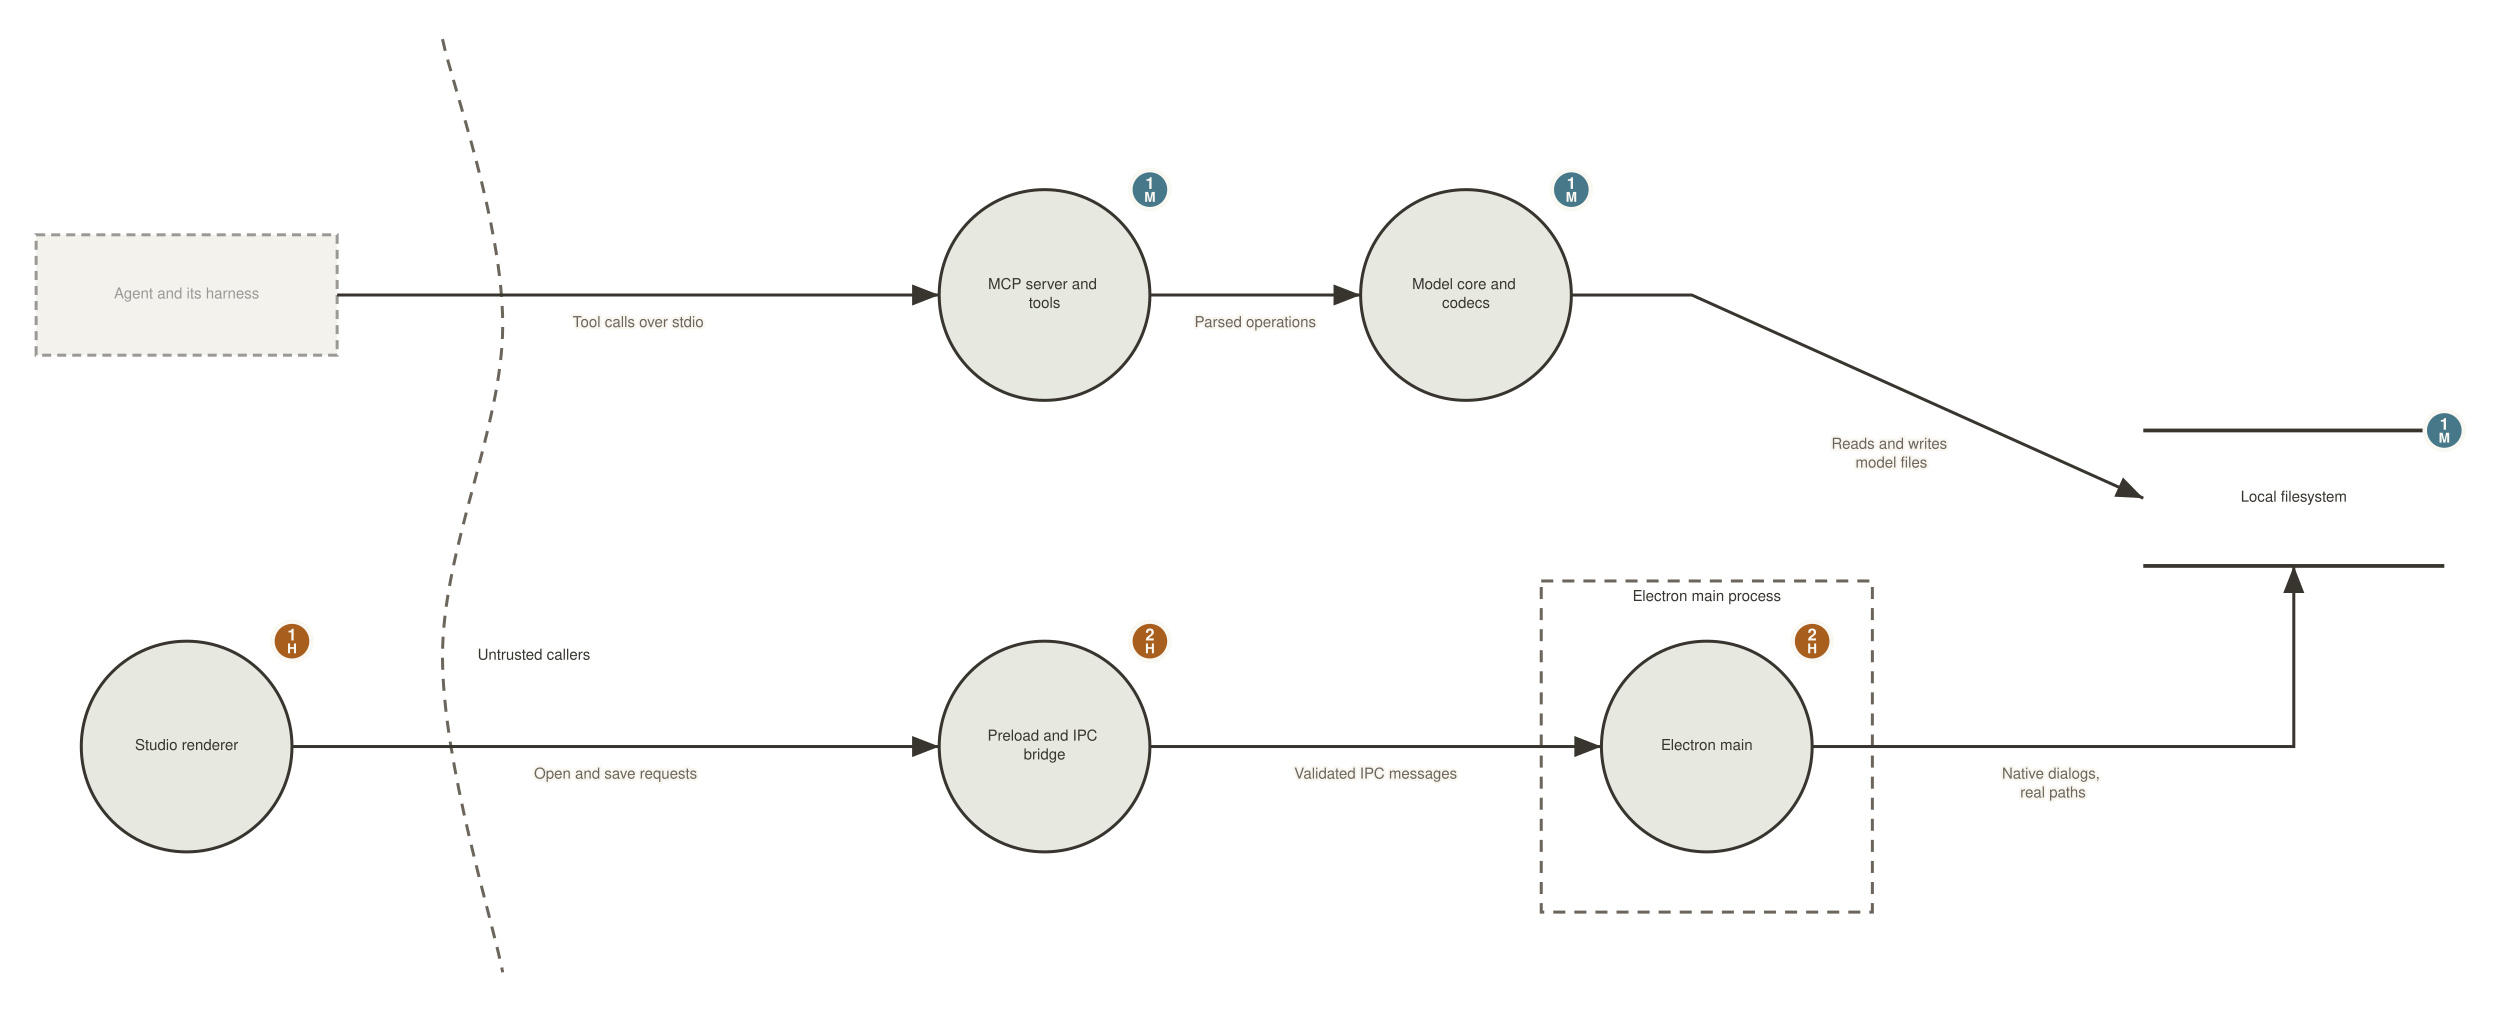
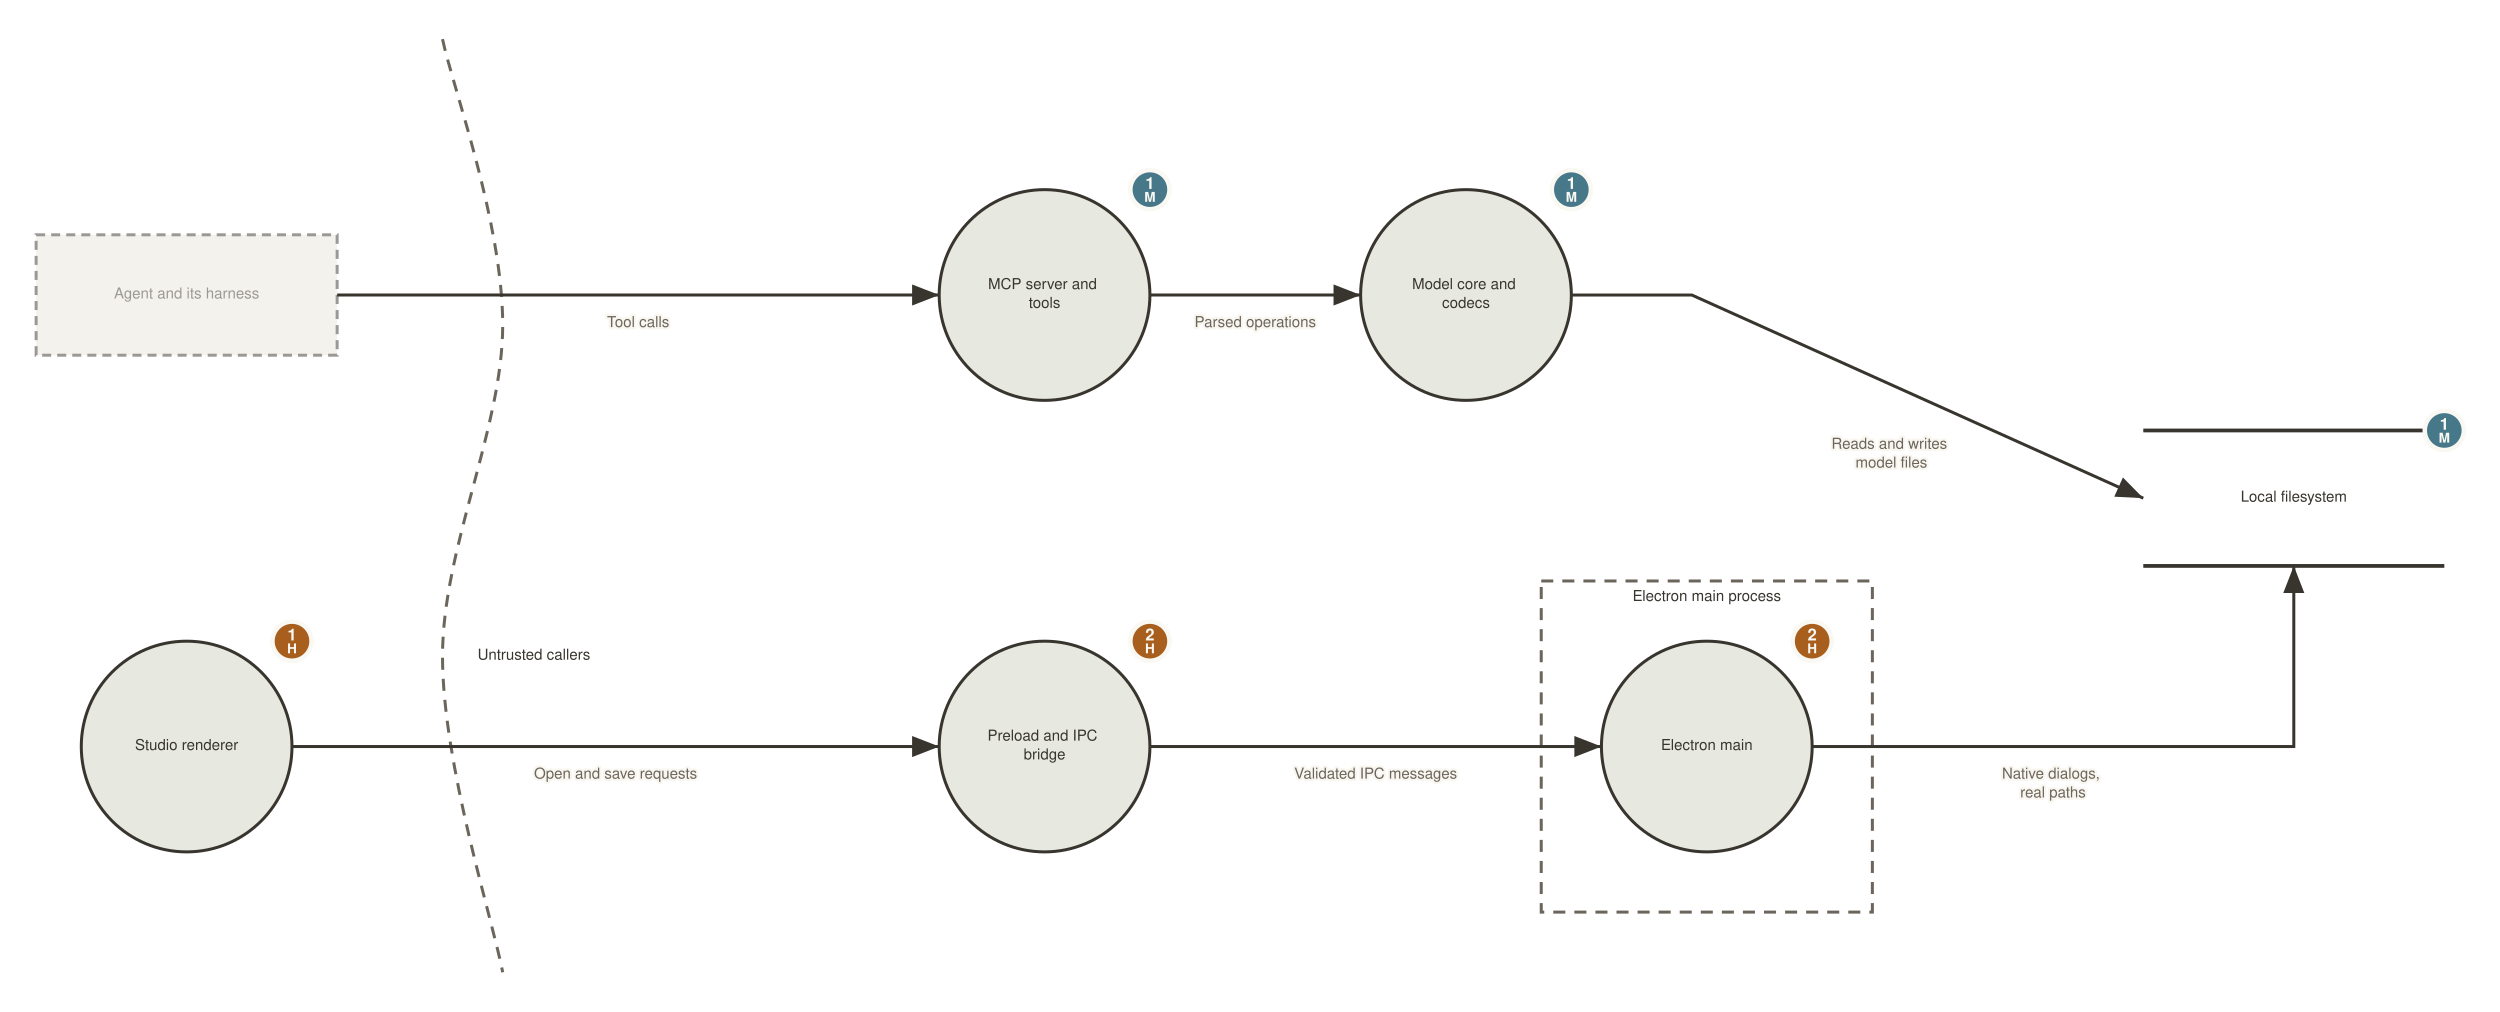
<svg xmlns="http://www.w3.org/2000/svg" viewBox="6 34 1661 672">
  <style>.pn-element {
  font-family: 'Helvetica Neue', Helvetica, Arial, sans-serif;
}
.pn-shape {
  fill: #FAF8F2;
  stroke: #38342E;
  stroke-width: 2;
}
.pn-actor {
  fill: #EAE5DA;
}
.pn-process {
  fill: #E7E9E1;
}
.pn-store {
  fill: none;
  stroke-width: 2.5;
}
.pn-boundary-box,
.pn-boundary-curve {
  fill: none;
  stroke: #6B655C;
  stroke-width: 2;
  stroke-dasharray: 8 6;
}
.pn-out-of-scope {
  opacity: 0.5;
}
.pn-out-of-scope .pn-shape {
  stroke-dasharray: 6 4;
}
.pn-label {
  fill: #38342E;
  font-size: 10px;
  font-weight: 500;
  text-anchor: middle;
  dominant-baseline: central;
}
.pn-note {
  fill: #6B655C;
  font-size: 12px;
  text-anchor: middle;
  dominant-baseline: central;
}
.pn-flow {
  fill: none;
}
.pn-flow-arrow {
  fill: #38342E;
  stroke: none;
}
.pn-flow-label {
  fill: #6B655C;
  font-size: 10px;
  text-anchor: middle;
  dominant-baseline: central;
  paint-order: stroke;
  stroke: #F9F6F0;
  stroke-width: 3;
  stroke-linejoin: round;
}
.pn-badge {
  stroke: #FAF8F2;
  stroke-width: 3;
}
.pn-badge-count {
  fill: #FAF8F2;
  stroke: none;
  font-weight: 600;
  text-anchor: middle;
  dominant-baseline: central;
}
.pn-badge-primary .pn-badge-count {
  font-size: 11px;
}
.pn-badge-secondary .pn-badge-count {
  font-size: 9px;
}
.pn-badge-mark {
  fill: #FAF8F2;
  stroke: none;
  font-size: 9px;
  font-weight: 700;
  text-anchor: middle;
  dominant-baseline: central;
}
.pn-badge-flag {
  stroke-linejoin: round;
}
.pn-tone-critical {
  fill: #C14339;
}
.pn-tone-high {
  fill: #A85E1D;
}
.pn-tone-medium {
  fill: #46788A;
}
.pn-tone-low {
  fill: #4B6B50;
}
.pn-tone-neutral {
  fill: #756E63;
}
.pn-tone-flag {
  fill: #38342E;
}
</style>
  <g transform="translate(298, 58)">
    <g class="pn-element">
      <path class="pn-shape pn-boundary-curve" d="M 2 2 C 8.667 33.667 42 123.667 42 192 C 42 260.333 2 340.333 2 412 C 2 483.667 35.333 587 42 622" />
      <text class="pn-label" x="62.75" y="412">
        <tspan x="62.75" dy="0">Untrusted callers</tspan>
      </text>
    </g>
  </g>
  <g transform="translate(1030, 420)">
    <g class="pn-element">
      <rect class="pn-shape pn-boundary-box" width="220" height="220" />
      <text class="pn-label" x="110" y="11">
        <tspan x="110" dy="0">Electron main process</tspan>
      </text>
    </g>
  </g>
  <g transform="translate(30, 190)">
    <g class="pn-element pn-out-of-scope">
      <rect class="pn-shape pn-actor" width="200" height="80" />
      <text class="pn-label" x="100" y="40">
        <tspan x="100" dy="0">Agent and its harness</tspan>
      </text>
    </g>
  </g>
  <g transform="translate(60, 460)">
    <g class="pn-element">
      <circle class="pn-shape pn-process" cx="70" cy="70" r="70" />
      <text class="pn-label" x="70" y="70">
        <tspan x="70" dy="0">Studio renderer</tspan>
      </text>
      <g class="pn-badge" transform="translate(140, 0)">
        <g class="pn-badge-primary">
          <circle class="pn-tone-high" r="13" />
          <text class="pn-badge-count" y="-3">1</text>
          <text class="pn-badge-mark" y="6">H</text>
        </g>
      </g>
    </g>
  </g>
  <g transform="translate(630, 160)">
    <g class="pn-element">
      <circle class="pn-shape pn-process" cx="70" cy="70" r="70" />
      <text class="pn-label" x="70" y="63.75">
        <tspan x="70" dy="0">MCP server and</tspan>
        <tspan x="70" dy="12.5">tools</tspan>
      </text>
      <g class="pn-badge" transform="translate(140, 0)">
        <g class="pn-badge-primary">
          <circle class="pn-tone-medium" r="13" />
          <text class="pn-badge-count" y="-3">1</text>
          <text class="pn-badge-mark" y="6">M</text>
        </g>
      </g>
    </g>
  </g>
  <g transform="translate(910, 160)">
    <g class="pn-element">
      <circle class="pn-shape pn-process" cx="70" cy="70" r="70" />
      <text class="pn-label" x="70" y="63.75">
        <tspan x="70" dy="0">Model core and</tspan>
        <tspan x="70" dy="12.5">codecs</tspan>
      </text>
      <g class="pn-badge" transform="translate(140, 0)">
        <g class="pn-badge-primary">
          <circle class="pn-tone-medium" r="13" />
          <text class="pn-badge-count" y="-3">1</text>
          <text class="pn-badge-mark" y="6">M</text>
        </g>
      </g>
    </g>
  </g>
  <g transform="translate(630, 460)">
    <g class="pn-element">
      <circle class="pn-shape pn-process" cx="70" cy="70" r="70" />
      <text class="pn-label" x="70" y="63.75">
        <tspan x="70" dy="0">Preload and IPC</tspan>
        <tspan x="70" dy="12.5">bridge</tspan>
      </text>
      <g class="pn-badge" transform="translate(140, 0)">
        <g class="pn-badge-primary">
          <circle class="pn-tone-high" r="13" />
          <text class="pn-badge-count" y="-3">2</text>
          <text class="pn-badge-mark" y="6">H</text>
        </g>
      </g>
    </g>
  </g>
  <g transform="translate(1070, 460)">
    <g class="pn-element">
      <circle class="pn-shape pn-process" cx="70" cy="70" r="70" />
      <text class="pn-label" x="70" y="70">
        <tspan x="70" dy="0">Electron main</tspan>
      </text>
      <g class="pn-badge" transform="translate(140, 0)">
        <g class="pn-badge-primary">
          <circle class="pn-tone-high" r="13" />
          <text class="pn-badge-count" y="-3">2</text>
          <text class="pn-badge-mark" y="6">H</text>
        </g>
      </g>
    </g>
  </g>
  <g transform="translate(1430, 320)">
    <g class="pn-element">
      <line class="pn-shape pn-store" x1="0" y1="0" x2="200" y2="0" />
      <line class="pn-shape pn-store" x1="0" y1="90" x2="200" y2="90" />
      <text class="pn-label" x="100" y="45">
        <tspan x="100" dy="0">Local filesystem</tspan>
      </text>
      <g class="pn-badge" transform="translate(200, 0)">
        <g class="pn-badge-primary">
          <circle class="pn-tone-medium" r="13" />
          <text class="pn-badge-count" y="-3">1</text>
          <text class="pn-badge-mark" y="6">M</text>
        </g>
      </g>
    </g>
  </g>
  <g class="pn-element">
    <path class="pn-shape pn-flow" d="M 230 230 L 630 230" />
    <path class="pn-flow-arrow" d="M 630 230 L 612 237 L 612 223 Z" />
    <text class="pn-flow-label" x="430" y="249">
-       <tspan x="430" dy="0">Tool calls over stdio</tspan>
+       <tspan x="430" dy="0">Tool calls</tspan>
    </text>
  </g>
  <g class="pn-element">
    <path class="pn-shape pn-flow" d="M 770 230 L 910 230" />
    <path class="pn-flow-arrow" d="M 910 230 L 892 237 L 892 223 Z" />
    <text class="pn-flow-label" x="840" y="249">
      <tspan x="840" dy="0">Parsed operations</tspan>
    </text>
  </g>
  <g class="pn-element">
    <path class="pn-shape pn-flow" d="M 1050 230 L 1130 230 L 1430 365" />
    <path class="pn-flow-arrow" d="M 1430 365 L 1410.713 363.997 L 1416.458 351.23 Z" />
    <text class="pn-flow-label" x="1262.635" y="329.838">
      <tspan x="1262.635" dy="0">Reads and writes</tspan>
      <tspan x="1262.635" dy="12.5">model files</tspan>
    </text>
  </g>
  <g class="pn-element">
    <path class="pn-shape pn-flow" d="M 200 530 L 630 530" />
    <path class="pn-flow-arrow" d="M 630 530 L 612 537 L 612 523 Z" />
    <text class="pn-flow-label" x="415" y="549">
      <tspan x="415" dy="0">Open and save requests</tspan>
    </text>
  </g>
  <g class="pn-element">
    <path class="pn-shape pn-flow" d="M 770 530 L 1070 530" />
    <path class="pn-flow-arrow" d="M 1070 530 L 1052 537 L 1052 523 Z" />
    <text class="pn-flow-label" x="920" y="549">
      <tspan x="920" dy="0">Validated IPC messages</tspan>
    </text>
  </g>
  <g class="pn-element">
    <path class="pn-shape pn-flow" d="M 1210 530 L 1530 530 L 1530 410" />
    <path class="pn-flow-arrow" d="M 1530 410 L 1537 428 L 1523 428 Z" />
    <text class="pn-flow-label" x="1370" y="549">
      <tspan x="1370" dy="0">Native dialogs,</tspan>
      <tspan x="1370" dy="12.5">real paths</tspan>
    </text>
  </g>
</svg>
